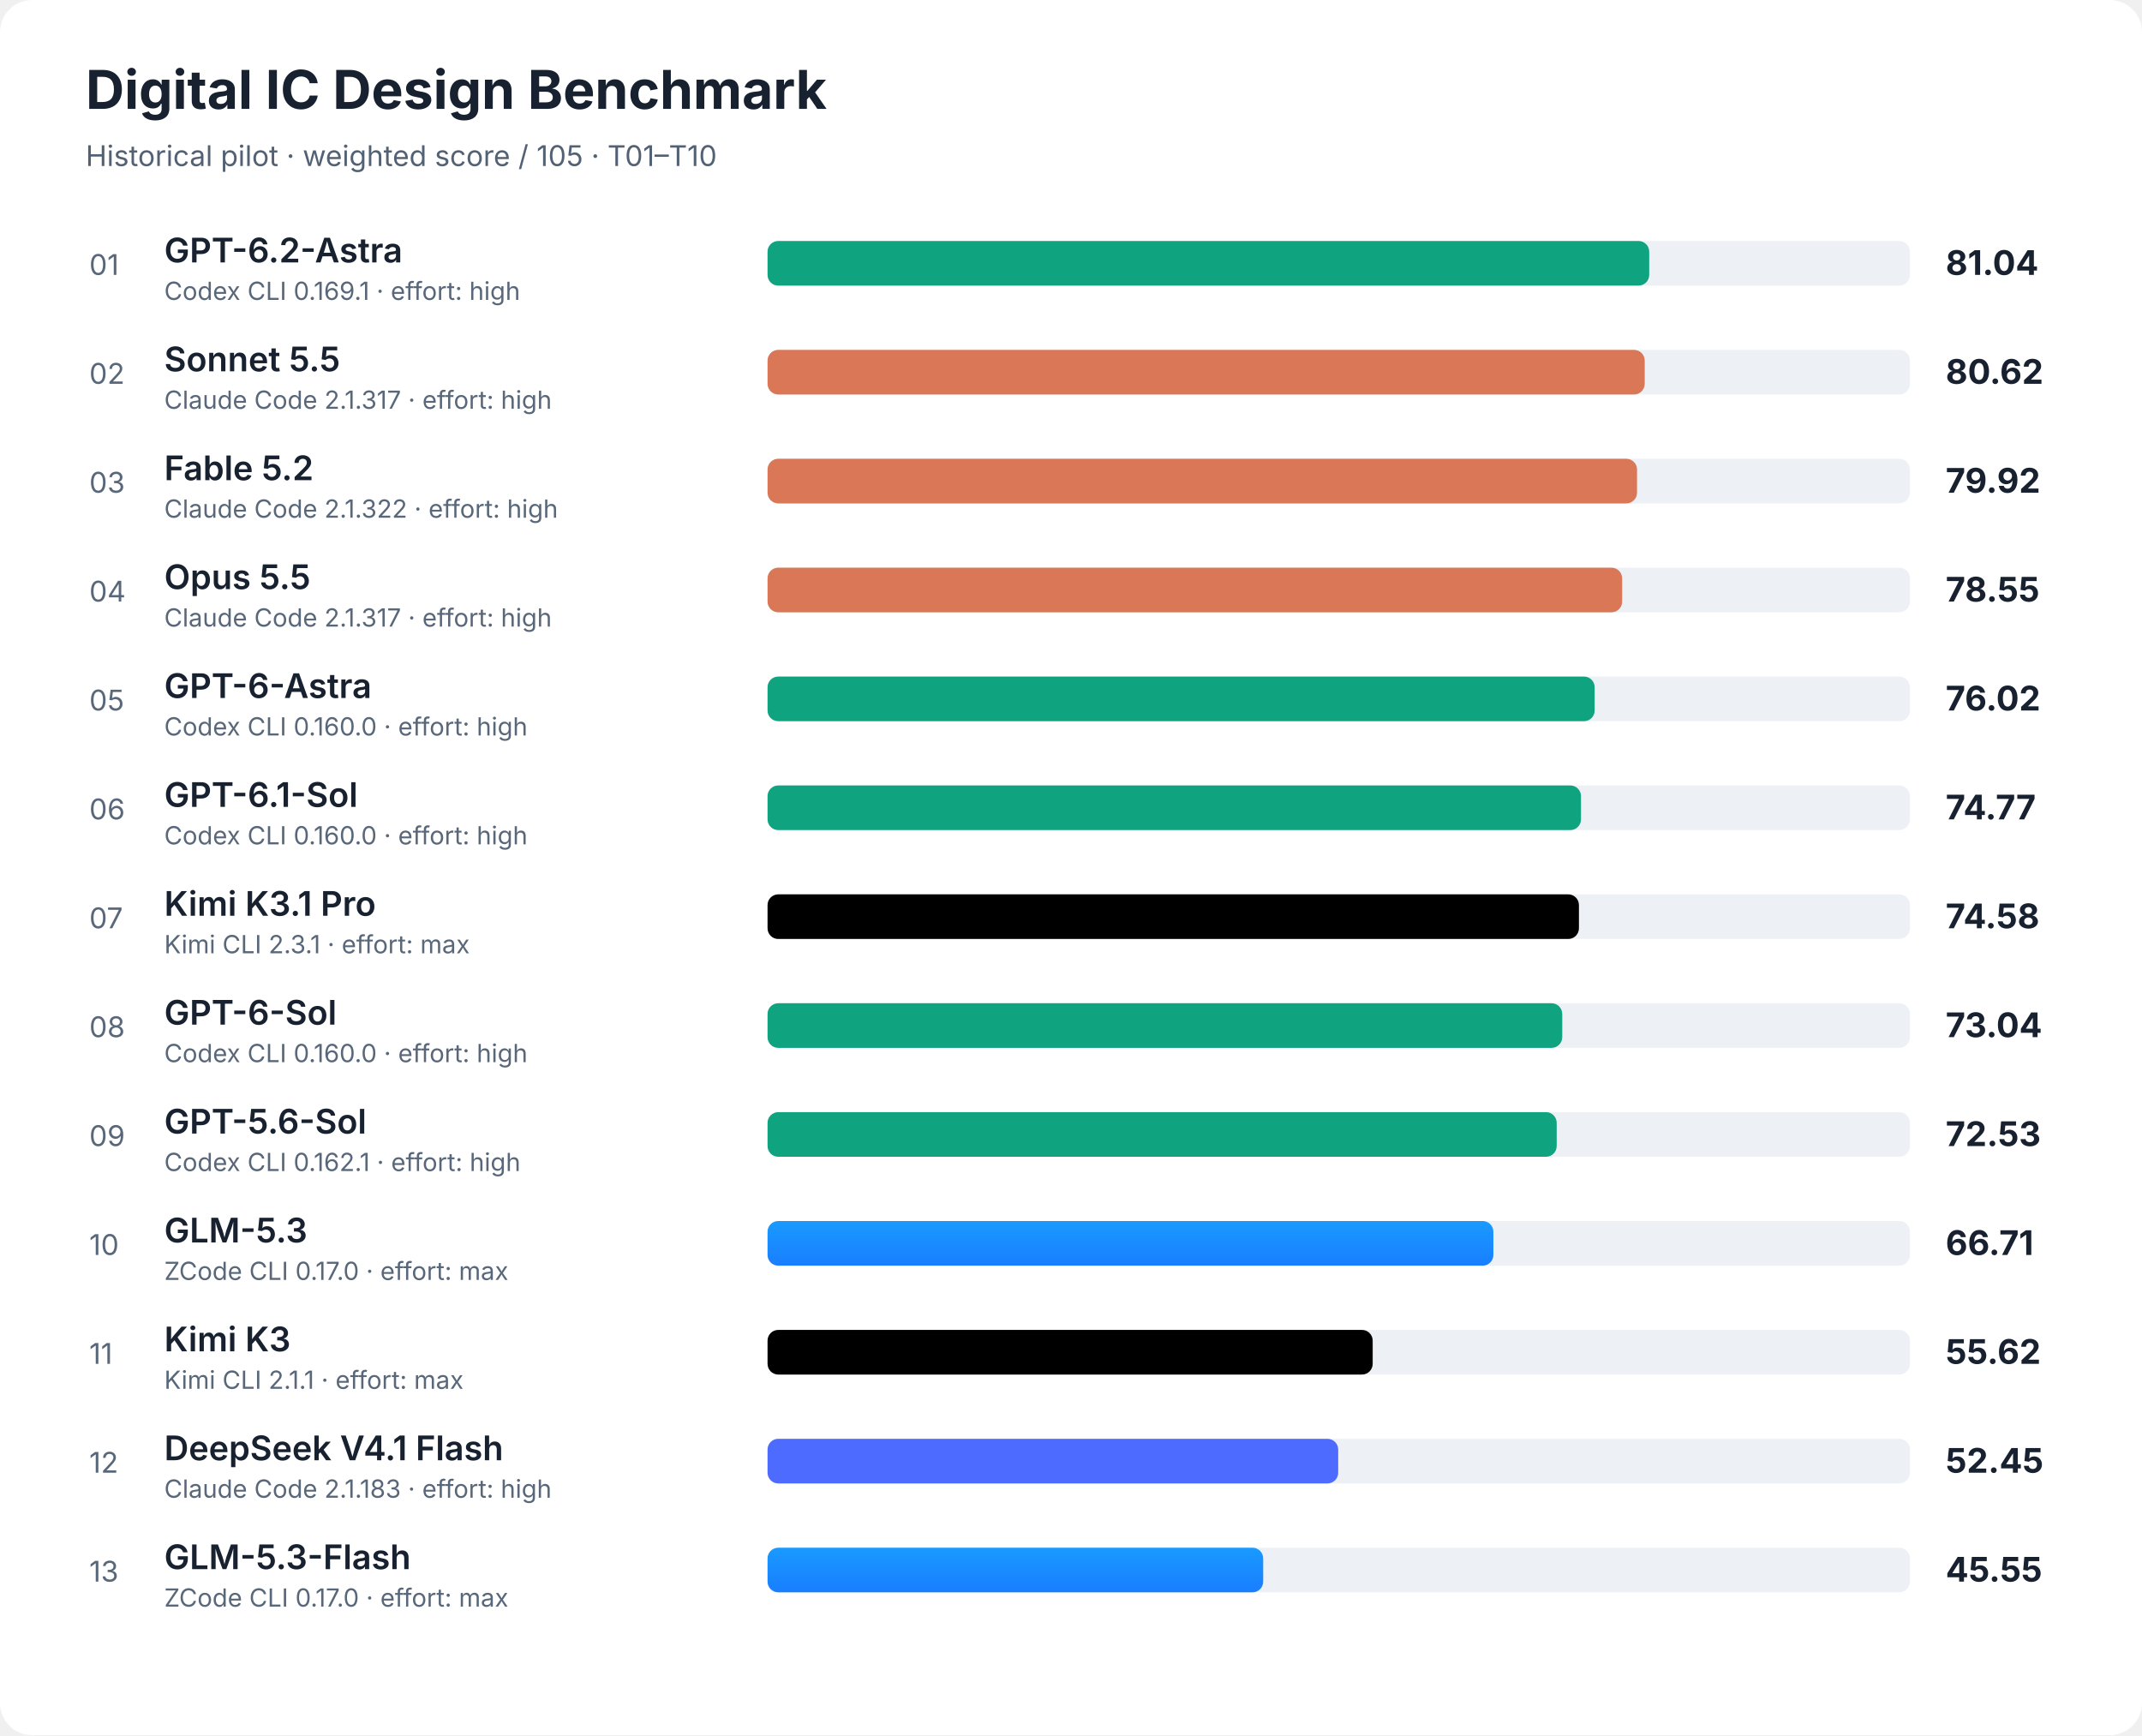
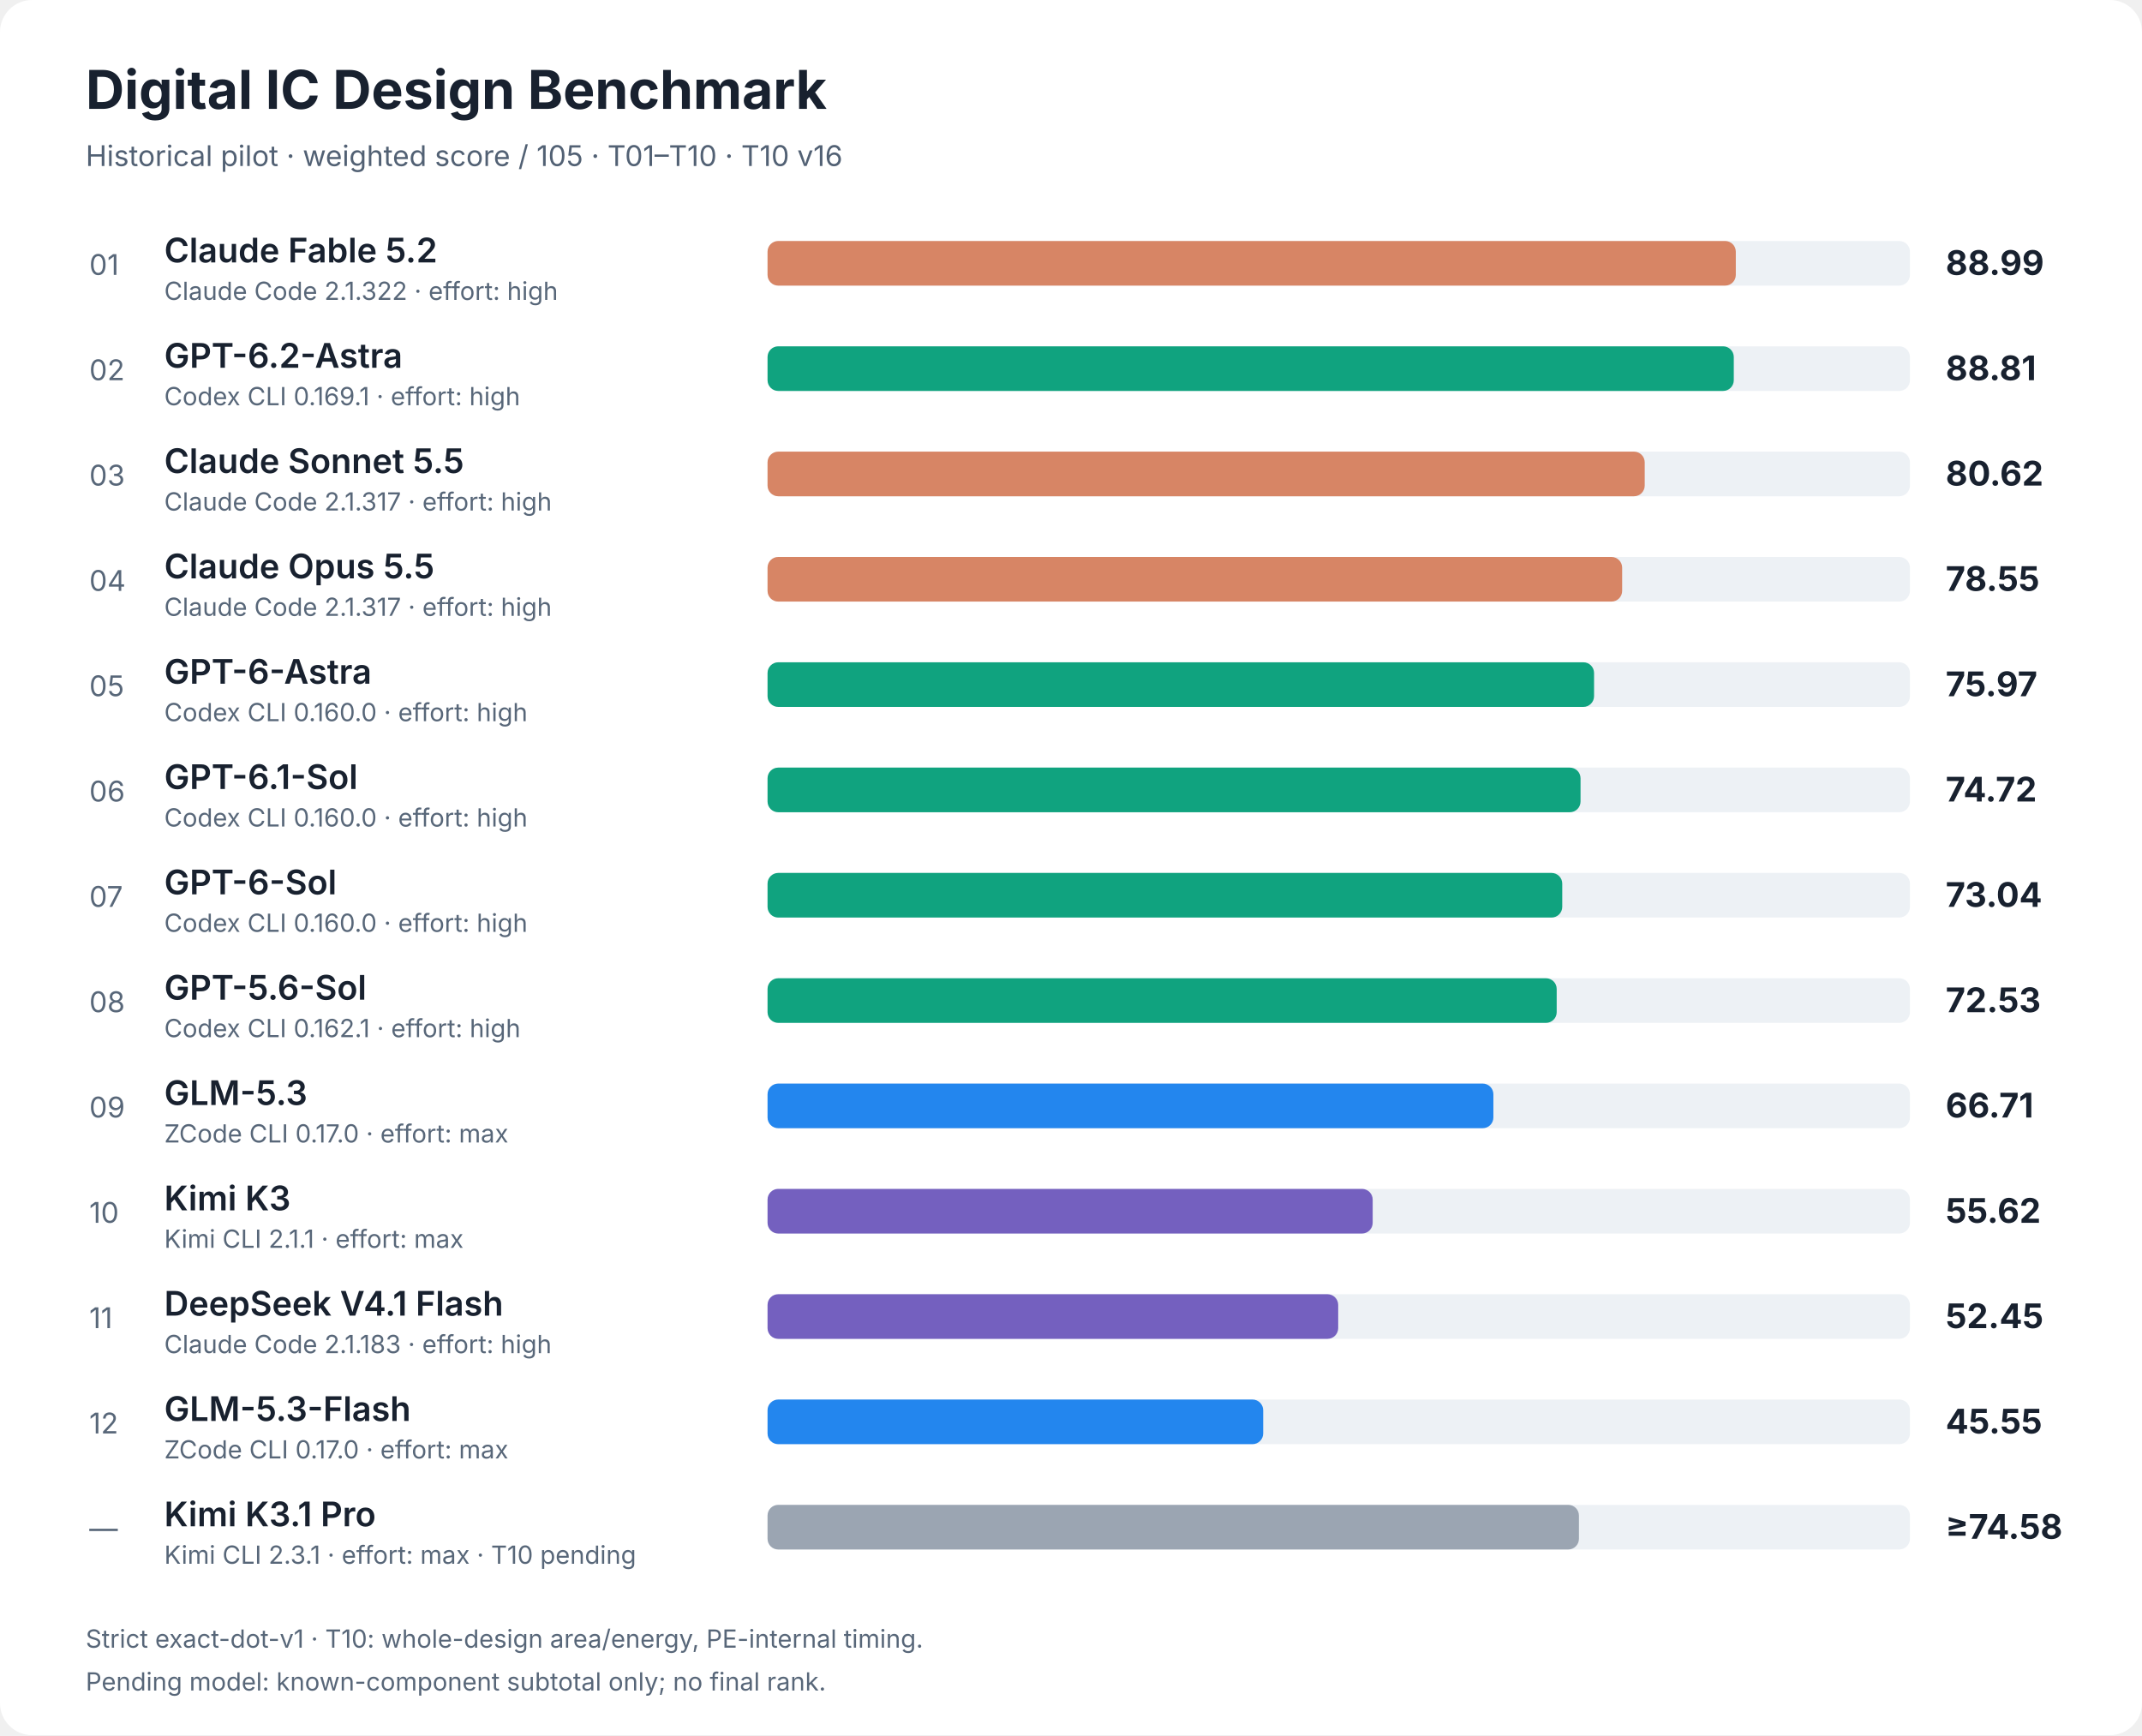
<svg xmlns="http://www.w3.org/2000/svg" width="1200" height="972" viewBox="0 0 1200 972" role="img" aria-labelledby="title desc">
  <rect width="1200" height="972" rx="18" fill="#ffffff" />
-   <defs>
-     <linearGradient id="glm-blue" x1="0" y1="0" x2="0" y2="1">
-       <stop offset="0" stop-color="#199AFF" />
-       <stop offset="1" stop-color="#197EFF" />
-     </linearGradient>
-   </defs>
  <g font-family="Inter, Arial, sans-serif">
    <text x="48" y="61" fill="#18212f" font-size="30" font-weight="700">Digital IC Design Benchmark</text>
-     <text x="48" y="93" fill="#526174" font-size="16">Historical pilot · weighted score / 105 · T01–T10</text>
-     <text x="50" y="154" fill="#586779" font-size="16">01</text>
-     <text x="92" y="147" fill="#18212f" font-size="19" font-weight="600">GPT-6.2-Astra</text>
-     <text x="92" y="168" fill="#586779" font-size="14">Codex CLI 0.169.1 · effort: high</text>
-     <rect x="430" y="135" width="640" height="25" rx="6" fill="#edf1f5" />
-     <rect x="430" y="135" width="493.93" height="25" rx="6" fill="#10A37F" />
-     <text x="1090" y="154" fill="#18212f" font-size="19" font-weight="700">81.04</text>
-     <text x="50" y="215" fill="#586779" font-size="16">02</text>
-     <text x="92" y="208" fill="#18212f" font-size="19" font-weight="600">Sonnet 5.5</text>
-     <text x="92" y="229" fill="#586779" font-size="14">Claude Code 2.1.317 · effort: high</text>
-     <rect x="430" y="196" width="640" height="25" rx="6" fill="#edf1f5" />
-     <rect x="430" y="196" width="491.41" height="25" rx="6" fill="#D97757" />
-     <text x="1090" y="215" fill="#18212f" font-size="19" font-weight="700">80.62</text>
-     <text x="50" y="276" fill="#586779" font-size="16">03</text>
-     <text x="92" y="269" fill="#18212f" font-size="19" font-weight="600">Fable 5.2</text>
-     <text x="92" y="290" fill="#586779" font-size="14">Claude Code 2.1.322 · effort: high</text>
-     <rect x="430" y="257" width="640" height="25" rx="6" fill="#edf1f5" />
-     <rect x="430" y="257" width="487.11" height="25" rx="6" fill="#D97757" />
-     <text x="1090" y="276" fill="#18212f" font-size="19" font-weight="700">79.92</text>
-     <text x="50" y="337" fill="#586779" font-size="16">04</text>
-     <text x="92" y="330" fill="#18212f" font-size="19" font-weight="600">Opus 5.5</text>
-     <text x="92" y="351" fill="#586779" font-size="14">Claude Code 2.1.317 · effort: high</text>
-     <rect x="430" y="318" width="640" height="25" rx="6" fill="#edf1f5" />
-     <rect x="430" y="318" width="478.77" height="25" rx="6" fill="#D97757" />
-     <text x="1090" y="337" fill="#18212f" font-size="19" font-weight="700">78.55</text>
-     <text x="50" y="398" fill="#586779" font-size="16">05</text>
-     <text x="92" y="391" fill="#18212f" font-size="19" font-weight="600">GPT-6-Astra</text>
-     <text x="92" y="412" fill="#586779" font-size="14">Codex CLI 0.160.0 · effort: high</text>
-     <rect x="430" y="379" width="640" height="25" rx="6" fill="#edf1f5" />
-     <rect x="430" y="379" width="463.38" height="25" rx="6" fill="#10A37F" />
-     <text x="1090" y="398" fill="#18212f" font-size="19" font-weight="700">76.02</text>
-     <text x="50" y="459" fill="#586779" font-size="16">06</text>
-     <text x="92" y="452" fill="#18212f" font-size="19" font-weight="600">GPT-6.1-Sol</text>
-     <text x="92" y="473" fill="#586779" font-size="14">Codex CLI 0.160.0 · effort: high</text>
-     <rect x="430" y="440" width="640" height="25" rx="6" fill="#edf1f5" />
-     <rect x="430" y="440" width="455.72" height="25" rx="6" fill="#10A37F" />
-     <text x="1090" y="459" fill="#18212f" font-size="19" font-weight="700">74.77</text>
-     <text x="50" y="520" fill="#586779" font-size="16">07</text>
-     <text x="92" y="513" fill="#18212f" font-size="19" font-weight="600">Kimi K3.1 Pro</text>
-     <text x="92" y="534" fill="#586779" font-size="14">Kimi CLI 2.3.1 · effort: max</text>
-     <rect x="430" y="501" width="640" height="25" rx="6" fill="#edf1f5" />
-     <rect x="430" y="501" width="454.56" height="25" rx="6" fill="#000000" />
-     <text x="1090" y="520" fill="#18212f" font-size="19" font-weight="700">74.58</text>
-     <text x="50" y="581" fill="#586779" font-size="16">08</text>
-     <text x="92" y="574" fill="#18212f" font-size="19" font-weight="600">GPT-6-Sol</text>
-     <text x="92" y="595" fill="#586779" font-size="14">Codex CLI 0.160.0 · effort: high</text>
-     <rect x="430" y="562" width="640" height="25" rx="6" fill="#edf1f5" />
-     <rect x="430" y="562" width="445.21" height="25" rx="6" fill="#10A37F" />
-     <text x="1090" y="581" fill="#18212f" font-size="19" font-weight="700">73.04</text>
-     <text x="50" y="642" fill="#586779" font-size="16">09</text>
-     <text x="92" y="635" fill="#18212f" font-size="19" font-weight="600">GPT-5.6-Sol</text>
-     <text x="92" y="656" fill="#586779" font-size="14">Codex CLI 0.162.1 · effort: high</text>
-     <rect x="430" y="623" width="640" height="25" rx="6" fill="#edf1f5" />
-     <rect x="430" y="623" width="442.10" height="25" rx="6" fill="#10A37F" />
-     <text x="1090" y="642" fill="#18212f" font-size="19" font-weight="700">72.53</text>
-     <text x="50" y="703" fill="#586779" font-size="16">10</text>
-     <text x="92" y="696" fill="#18212f" font-size="19" font-weight="600">GLM-5.3</text>
-     <text x="92" y="717" fill="#586779" font-size="14">ZCode CLI 0.17.0 · effort: max</text>
-     <rect x="430" y="684" width="640" height="25" rx="6" fill="#edf1f5" />
-     <rect x="430" y="684" width="406.63" height="25" rx="6" fill="url(#glm-blue)" />
-     <text x="1090" y="703" fill="#18212f" font-size="19" font-weight="700">66.71</text>
-     <text x="50" y="764" fill="#586779" font-size="16">11</text>
-     <text x="92" y="757" fill="#18212f" font-size="19" font-weight="600">Kimi K3</text>
-     <text x="92" y="778" fill="#586779" font-size="14">Kimi CLI 2.1.1 · effort: max</text>
-     <rect x="430" y="745" width="640" height="25" rx="6" fill="#edf1f5" />
-     <rect x="430" y="745" width="339.01" height="25" rx="6" fill="#000000" />
-     <text x="1090" y="764" fill="#18212f" font-size="19" font-weight="700">55.62</text>
-     <text x="50" y="825" fill="#586779" font-size="16">12</text>
-     <text x="92" y="818" fill="#18212f" font-size="19" font-weight="600">DeepSeek V4.1 Flash</text>
-     <text x="92" y="839" fill="#586779" font-size="14">Claude Code 2.1.183 · effort: high</text>
-     <rect x="430" y="806" width="640" height="25" rx="6" fill="#edf1f5" />
-     <rect x="430" y="806" width="319.69" height="25" rx="6" fill="#4D6BFE" />
-     <text x="1090" y="825" fill="#18212f" font-size="19" font-weight="700">52.45</text>
-     <text x="50" y="886" fill="#586779" font-size="16">13</text>
-     <text x="92" y="879" fill="#18212f" font-size="19" font-weight="600">GLM-5.3-Flash</text>
-     <text x="92" y="900" fill="#586779" font-size="14">ZCode CLI 0.17.0 · effort: max</text>
-     <rect x="430" y="867" width="640" height="25" rx="6" fill="#edf1f5" />
-     <rect x="430" y="867" width="277.67" height="25" rx="6" fill="url(#glm-blue)" />
-     <text x="1090" y="886" fill="#18212f" font-size="19" font-weight="700">45.55</text>
+     <text x="48" y="93" fill="#526174" font-size="16">Historical pilot · weighted score / 105 · T01–T10 · T10 v16</text>
+     <g data-model="claude-fable-5.2" data-status="complete" data-score="88.9948609580207">
+       <text x="50" y="154" fill="#586779" font-size="16">01</text>
+       <text x="92" y="147" fill="#18212f" font-size="19" font-weight="600">Claude Fable 5.2</text>
+       <text x="92" y="168" fill="#586779" font-size="14">Claude Code 2.1.322 · effort: high</text>
+       <rect x="430" y="135" width="640" height="25" rx="6" fill="#edf1f5" />
+       <rect x="430" y="135" width="542.44" height="25" rx="6" fill="#d78565" />
+       <text x="1090" y="154" fill="#18212f" font-size="19" font-weight="700">88.99</text>
+     </g>
+     <g data-model="gpt-6.2-astra" data-status="complete" data-score="88.808383044568">
+       <text x="50" y="213" fill="#586779" font-size="16">02</text>
+       <text x="92" y="206" fill="#18212f" font-size="19" font-weight="600">GPT-6.2-Astra</text>
+       <text x="92" y="227" fill="#586779" font-size="14">Codex CLI 0.169.1 · effort: high</text>
+       <rect x="430" y="194" width="640" height="25" rx="6" fill="#edf1f5" />
+       <rect x="430" y="194" width="541.31" height="25" rx="6" fill="#10A37F" />
+       <text x="1090" y="213" fill="#18212f" font-size="19" font-weight="700">88.81</text>
+     </g>
+     <g data-model="claude-sonnet-5.5" data-status="complete" data-score="80.6225948216981">
+       <text x="50" y="272" fill="#586779" font-size="16">03</text>
+       <text x="92" y="265" fill="#18212f" font-size="19" font-weight="600">Claude Sonnet 5.5</text>
+       <text x="92" y="286" fill="#586779" font-size="14">Claude Code 2.1.317 · effort: high</text>
+       <rect x="430" y="253" width="640" height="25" rx="6" fill="#edf1f5" />
+       <rect x="430" y="253" width="491.41" height="25" rx="6" fill="#d78565" />
+       <text x="1090" y="272" fill="#18212f" font-size="19" font-weight="700">80.62</text>
+     </g>
+     <g data-model="claude-opus-5.5" data-status="complete" data-score="78.5478375619786">
+       <text x="50" y="331" fill="#586779" font-size="16">04</text>
+       <text x="92" y="324" fill="#18212f" font-size="19" font-weight="600">Claude Opus 5.5</text>
+       <text x="92" y="345" fill="#586779" font-size="14">Claude Code 2.1.317 · effort: high</text>
+       <rect x="430" y="312" width="640" height="25" rx="6" fill="#edf1f5" />
+       <rect x="430" y="312" width="478.77" height="25" rx="6" fill="#d78565" />
+       <text x="1090" y="331" fill="#18212f" font-size="19" font-weight="700">78.55</text>
+     </g>
+     <g data-model="gpt-6-astra" data-status="complete" data-score="75.9660695345913">
+       <text x="50" y="390" fill="#586779" font-size="16">05</text>
+       <text x="92" y="383" fill="#18212f" font-size="19" font-weight="600">GPT-6-Astra</text>
+       <text x="92" y="404" fill="#586779" font-size="14">Codex CLI 0.160.0 · effort: high</text>
+       <rect x="430" y="371" width="640" height="25" rx="6" fill="#edf1f5" />
+       <rect x="430" y="371" width="463.03" height="25" rx="6" fill="#10A37F" />
+       <text x="1090" y="390" fill="#18212f" font-size="19" font-weight="700">75.97</text>
+     </g>
+     <g data-model="gpt-6.1-sol" data-status="complete" data-score="74.7232258783298">
+       <text x="50" y="449" fill="#586779" font-size="16">06</text>
+       <text x="92" y="442" fill="#18212f" font-size="19" font-weight="600">GPT-6.1-Sol</text>
+       <text x="92" y="463" fill="#586779" font-size="14">Codex CLI 0.160.0 · effort: high</text>
+       <rect x="430" y="430" width="640" height="25" rx="6" fill="#edf1f5" />
+       <rect x="430" y="430" width="455.46" height="25" rx="6" fill="#10A37F" />
+       <text x="1090" y="449" fill="#18212f" font-size="19" font-weight="700">74.72</text>
+     </g>
+     <g data-model="gpt-6-sol" data-status="complete" data-score="73.041966385773">
+       <text x="50" y="508" fill="#586779" font-size="16">07</text>
+       <text x="92" y="501" fill="#18212f" font-size="19" font-weight="600">GPT-6-Sol</text>
+       <text x="92" y="522" fill="#586779" font-size="14">Codex CLI 0.160.0 · effort: high</text>
+       <rect x="430" y="489" width="640" height="25" rx="6" fill="#edf1f5" />
+       <rect x="430" y="489" width="445.21" height="25" rx="6" fill="#10A37F" />
+       <text x="1090" y="508" fill="#18212f" font-size="19" font-weight="700">73.04</text>
+     </g>
+     <g data-model="gpt-5.6-sol" data-status="complete" data-score="72.5314561217266">
+       <text x="50" y="567" fill="#586779" font-size="16">08</text>
+       <text x="92" y="560" fill="#18212f" font-size="19" font-weight="600">GPT-5.6-Sol</text>
+       <text x="92" y="581" fill="#586779" font-size="14">Codex CLI 0.162.1 · effort: high</text>
+       <rect x="430" y="548" width="640" height="25" rx="6" fill="#edf1f5" />
+       <rect x="430" y="548" width="442.10" height="25" rx="6" fill="#10A37F" />
+       <text x="1090" y="567" fill="#18212f" font-size="19" font-weight="700">72.53</text>
+     </g>
+     <g data-model="glm-5.3" data-status="complete" data-score="66.7121087238878">
+       <text x="50" y="626" fill="#586779" font-size="16">09</text>
+       <text x="92" y="619" fill="#18212f" font-size="19" font-weight="600">GLM-5.3</text>
+       <text x="92" y="640" fill="#586779" font-size="14">ZCode CLI 0.17.0 · effort: max</text>
+       <rect x="430" y="607" width="640" height="25" rx="6" fill="#edf1f5" />
+       <rect x="430" y="607" width="406.63" height="25" rx="6" fill="#2386ee" />
+       <text x="1090" y="626" fill="#18212f" font-size="19" font-weight="700">66.71</text>
+     </g>
+     <g data-model="kimi-k3" data-status="complete" data-score="55.6185027263406">
+       <text x="50" y="685" fill="#586779" font-size="16">10</text>
+       <text x="92" y="678" fill="#18212f" font-size="19" font-weight="600">Kimi K3</text>
+       <text x="92" y="699" fill="#586779" font-size="14">Kimi CLI 2.1.1 · effort: max</text>
+       <rect x="430" y="666" width="640" height="25" rx="6" fill="#edf1f5" />
+       <rect x="430" y="666" width="339.01" height="25" rx="6" fill="#7460bf" />
+       <text x="1090" y="685" fill="#18212f" font-size="19" font-weight="700">55.62</text>
+     </g>
+     <g data-model="deepseek-flash" data-status="complete" data-score="52.4497601698073">
+       <text x="50" y="744" fill="#586779" font-size="16">11</text>
+       <text x="92" y="737" fill="#18212f" font-size="19" font-weight="600">DeepSeek V4.1 Flash</text>
+       <text x="92" y="758" fill="#586779" font-size="14">Claude Code 2.1.183 · effort: high</text>
+       <rect x="430" y="725" width="640" height="25" rx="6" fill="#edf1f5" />
+       <rect x="430" y="725" width="319.69" height="25" rx="6" fill="#7460bf" />
+       <text x="1090" y="744" fill="#18212f" font-size="19" font-weight="700">52.45</text>
+     </g>
+     <g data-model="glm-5.3-flash" data-status="complete" data-score="45.5544398131816">
+       <text x="50" y="803" fill="#586779" font-size="16">12</text>
+       <text x="92" y="796" fill="#18212f" font-size="19" font-weight="600">GLM-5.3-Flash</text>
+       <text x="92" y="817" fill="#586779" font-size="14">ZCode CLI 0.17.0 · effort: max</text>
+       <rect x="430" y="784" width="640" height="25" rx="6" fill="#edf1f5" />
+       <rect x="430" y="784" width="277.67" height="25" rx="6" fill="#2386ee" />
+       <text x="1090" y="803" fill="#18212f" font-size="19" font-weight="700">45.55</text>
+     </g>
+     <g data-model="kimi-k3.1-pro" data-status="pending" data-score="74.5766799319793">
+       <text x="50" y="862" fill="#586779" font-size="16">—</text>
+       <text x="92" y="855" fill="#18212f" font-size="19" font-weight="600">Kimi K3.1 Pro</text>
+       <text x="92" y="876" fill="#586779" font-size="14">Kimi CLI 2.3.1 · effort: max · T10 pending</text>
+       <rect x="430" y="843" width="640" height="25" rx="6" fill="#edf1f5" />
+       <rect x="430" y="843" width="454.56" height="25" rx="6" fill="#9ba5b2" />
+       <text x="1090" y="862" fill="#18212f" font-size="19" font-weight="700">≥74.58</text>
+     </g>
+     <text x="48" y="923" fill="#586779" font-size="14">Strict exact-dot-v1 · T10: whole-design area/energy, PE-internal timing.</text>
+     <text x="48" y="947" fill="#586779" font-size="14">Pending model: known-component subtotal only; no final rank.</text>
  </g>
</svg>
